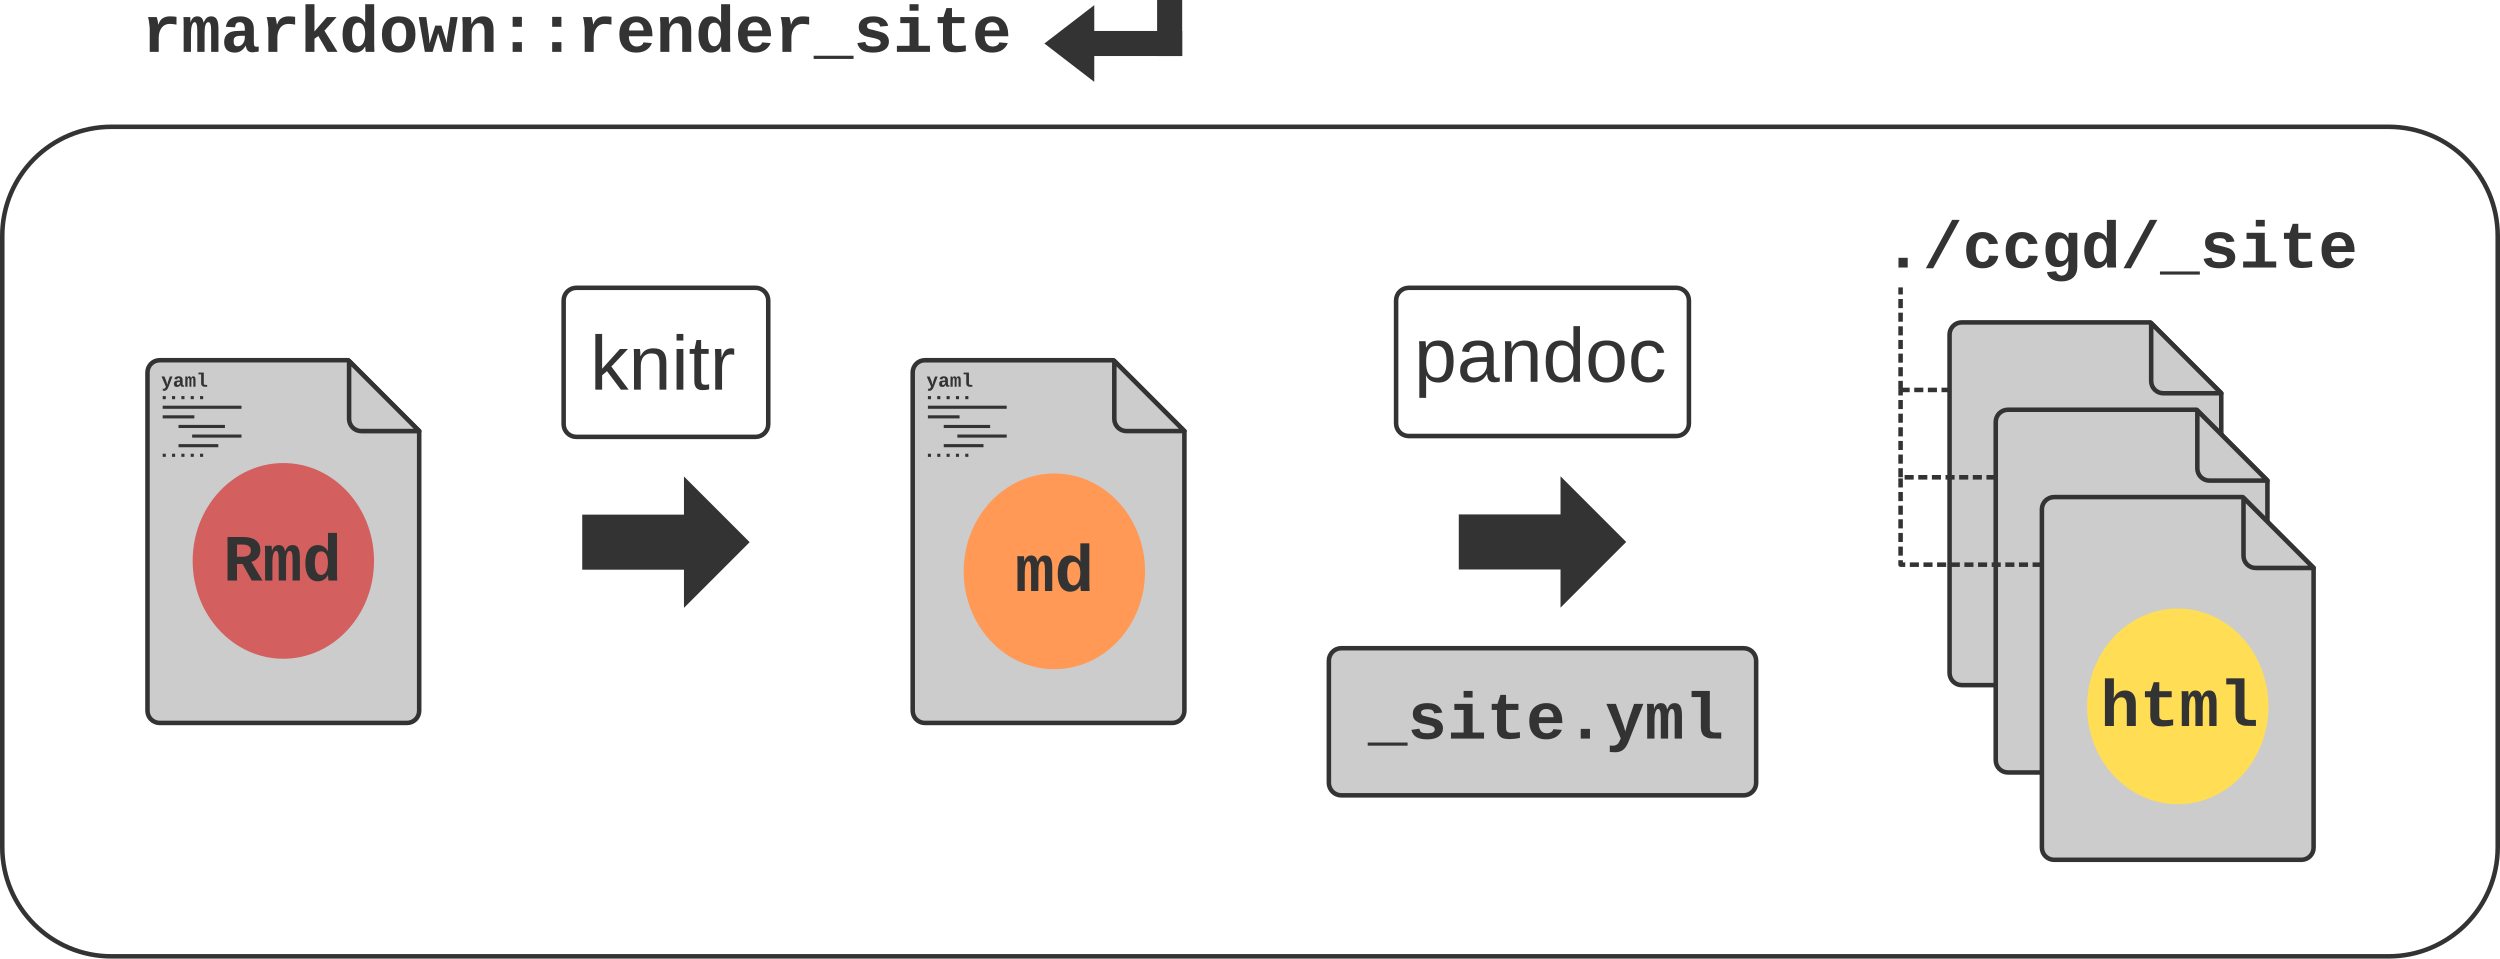
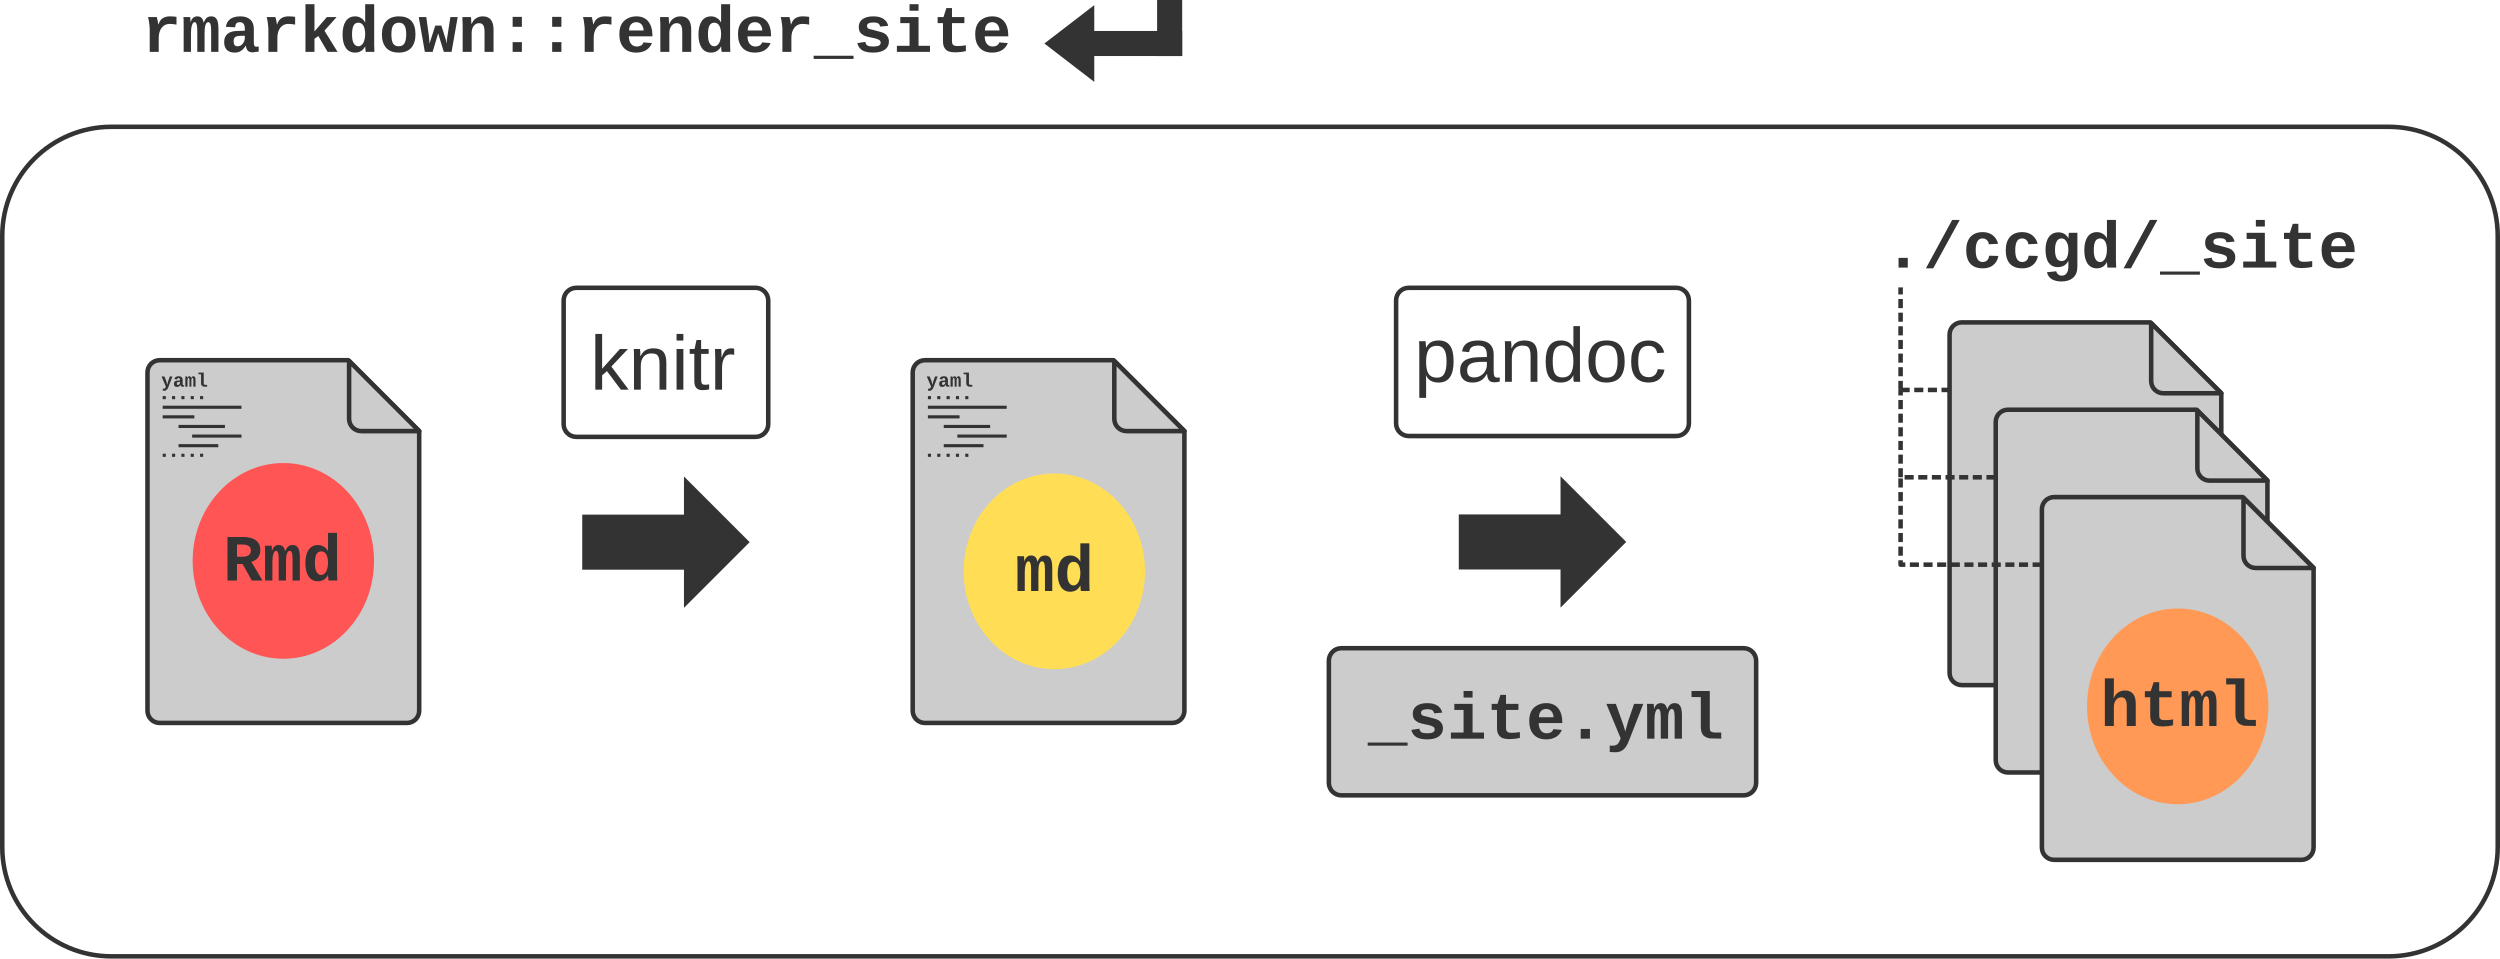
- <svg xmlns="http://www.w3.org/2000/svg" width="160.595mm" height="61.58mm" viewBox="0 0 160.595 61.58" version="1.1" id="svg8">
+ <svg xmlns="http://www.w3.org/2000/svg" width="264.583mm" height="101.454mm" viewBox="0 0 264.583 101.454" version="1.1" id="svg8">
  <defs id="defs2" />
-   <g id="layer1" transform="translate(-25.38935,-94.03544)">
+   <g id="layer1" transform="translate(-25.38935,-62.88005)">
    <g id="g2603">
-       <g id="g2527">
+       <g id="g1080" transform="matrix(1.647517,0,0,1.647517,-16.44002,-92.04489)">
        <text xml:space="preserve" style="font-style:normal;font-variant:normal;font-weight:normal;font-stretch:normal;font-size:6.35px;line-height:6.615px;font-family:Yrsa;-inkscape-font-specification:Yrsa;letter-spacing:0px;word-spacing:0px;fill:#000000;fill-opacity:1;stroke:none;stroke-width:0.265" x="34.494" y="97.37" id="text1545">
          <tspan id="tspan1543" x="34.494" y="97.37" style="font-style:normal;font-variant:normal;font-weight:bold;font-stretch:normal;font-size:4.233px;font-family:'Courier New';-inkscape-font-specification:'Courier New';fill:#333333;stroke-width:0.265">rmarkdown::render_site</tspan>
        </text>
        <g id="g2231" transform="matrix(-0.8628461,0,0,0.8628461,134.8482,71.78477)">
          <rect ry="0" y="28.093" x="38.846" height="1.866" width="7.074" id="rect1936-6" style="opacity:1;fill:#333333;fill-opacity:1;stroke:none;stroke-width:0.068;stroke-linecap:round;stroke-linejoin:round;stroke-miterlimit:4;stroke-dasharray:none;stroke-dashoffset:0;stroke-opacity:1" />
          <path id="rect1944-3" d="m 45.391,26.17 3.714,2.857 -3.714,2.857 z" style="opacity:1;fill:#333333;fill-opacity:1;stroke:none;stroke-width:0.062;stroke-linecap:round;stroke-linejoin:round;stroke-miterlimit:4;stroke-dasharray:none;stroke-dashoffset:0;stroke-opacity:1" />
          <rect ry="0" y="-40.712" x="25.788" height="1.866" width="4.172" id="rect1936-6-8" style="opacity:1;fill:#333333;fill-opacity:1;stroke:none;stroke-width:0.052;stroke-linecap:round;stroke-linejoin:round;stroke-miterlimit:4;stroke-dasharray:none;stroke-dashoffset:0;stroke-opacity:1" transform="rotate(90)" />
        </g>
-       </g>
-       <g transform="translate(2.403489,-0.3155526)" id="g2513">
-         <g id="g2065" transform="translate(26.82243,30.95913)">
-           <path id="rect812-6-5" d="m 55.577,86.532 c -0.434,0 -0.784,0.35 -0.784,0.784 v 21.733 c 0,0.434 0.35,0.784 0.784,0.784 h 15.886 c 0.434,0 0.784,-0.35 0.784,-0.784 V 91.085 L 67.694,86.532 Z" style="opacity:1;fill:#cccccc;fill-opacity:1;stroke:#333333;stroke-width:0.292;stroke-linecap:round;stroke-linejoin:round;stroke-miterlimit:4;stroke-dasharray:none;stroke-dashoffset:0;stroke-opacity:1" />
-           <path id="rect812-3" d="m 67.744,86.581 v 3.719 c 0,0.434 0.35,0.784 0.784,0.784 h 3.719 z" style="opacity:1;fill:#cccccc;fill-opacity:1;stroke:#333333;stroke-width:0.292;stroke-linecap:round;stroke-linejoin:round;stroke-miterlimit:4;stroke-dasharray:none;stroke-dashoffset:0;stroke-opacity:1" />
-           <ellipse ry="6.286" rx="5.825" cy="100.093" cx="63.894" id="path944-0" style="opacity:1;fill:#ff9955;fill-opacity:1;stroke:none;stroke-width:0.328;stroke-linecap:round;stroke-linejoin:round;stroke-miterlimit:4;stroke-dasharray:none;stroke-dashoffset:0;stroke-opacity:1" />
-           <text id="text948-6" y="101.356" x="61.367" style="font-style:normal;font-variant:normal;font-weight:normal;font-stretch:normal;font-size:6.35px;line-height:6.615px;font-family:Yrsa;-inkscape-font-specification:Yrsa;letter-spacing:0px;word-spacing:0px;fill:#333333;fill-opacity:1;stroke:none;stroke-width:0.265" xml:space="preserve">
-             <tspan style="font-style:normal;font-variant:normal;font-weight:bold;font-stretch:normal;font-size:4.233px;font-family:'Courier New';-inkscape-font-specification:'Courier New';fill:#333333;stroke-width:0.265" y="101.356" x="61.367" id="tspan946-2">md</tspan>
-           </text>
-           <path id="path1084-4-6-1" d="m 55.77,89.552 h 5.062" style="fill:none;stroke:#333333;stroke-width:0.2;stroke-linecap:butt;stroke-linejoin:miter;stroke-miterlimit:4;stroke-dasharray:none;stroke-opacity:1" />
-           <path id="path1118-5-3-7" d="m 55.77,88.935 h 2.673" style="fill:none;stroke:#333333;stroke-width:0.2;stroke-linecap:butt;stroke-linejoin:miter;stroke-miterlimit:4;stroke-dasharray:0.2, 0.4;stroke-dashoffset:0;stroke-opacity:1" />
-           <path id="path1118-2-0-2-2" d="m 55.77,92.639 h 2.673" style="fill:none;stroke:#333333;stroke-width:0.2;stroke-linecap:butt;stroke-linejoin:miter;stroke-miterlimit:4;stroke-dasharray:0.2, 0.4;stroke-dashoffset:0;stroke-opacity:1" />
-           <path id="path1161-3-0-7" d="m 55.77,90.169 h 2.034" style="fill:none;stroke:#333333;stroke-width:0.2;stroke-linecap:butt;stroke-linejoin:miter;stroke-miterlimit:4;stroke-dasharray:none;stroke-opacity:1" />
-           <path id="path1163-6-6-2" d="m 56.787,90.787 h 2.981" style="fill:none;stroke:#333333;stroke-width:0.2;stroke-linecap:butt;stroke-linejoin:miter;stroke-miterlimit:4;stroke-dasharray:none;stroke-opacity:1" />
-           <path id="path1165-1-1-2" d="m 57.662,91.404 h 3.17" style="fill:none;stroke:#333333;stroke-width:0.2;stroke-linecap:butt;stroke-linejoin:miter;stroke-miterlimit:4;stroke-dasharray:none;stroke-opacity:1" />
-           <path id="path1167-0-5-6" d="m 56.787,92.021 h 2.555" style="fill:none;stroke:#333333;stroke-width:0.2;stroke-linecap:butt;stroke-linejoin:miter;stroke-miterlimit:4;stroke-dasharray:none;stroke-opacity:1" />
-           <text id="text1349-1" y="88.233" x="55.679" style="font-style:normal;font-variant:normal;font-weight:normal;font-stretch:normal;font-size:1.246px;line-height:1.298px;font-family:Yrsa;-inkscape-font-specification:Yrsa;letter-spacing:0px;word-spacing:0px;fill:#333333;fill-opacity:1;stroke:none;stroke-width:0.052" xml:space="preserve">
-             <tspan style="font-style:normal;font-variant:normal;font-weight:bold;font-stretch:normal;font-family:'Courier New';-inkscape-font-specification:'Courier New';fill:#333333;stroke-width:0.052" y="88.233" x="55.679" id="tspan1347-0">yaml</tspan>
+         <path style="opacity:1;fill:#cccccc;fill-opacity:1;stroke:#333333;stroke-width:0.292;stroke-linecap:round;stroke-linejoin:round;stroke-miterlimit:4;stroke-dasharray:none;stroke-dashoffset:0;stroke-opacity:1" d="m 84.803,117.175 c -0.434,0 -0.784,0.35 -0.784,0.784 v 21.733 c 0,0.434 0.35,0.784 0.784,0.784 h 15.886 c 0.434,0 0.784,-0.35 0.784,-0.784 v -17.964 l -4.553,-4.553 z" id="rect812-6-5" />
+         <path style="opacity:1;fill:#cccccc;fill-opacity:1;stroke:#333333;stroke-width:0.292;stroke-linecap:round;stroke-linejoin:round;stroke-miterlimit:4;stroke-dasharray:none;stroke-dashoffset:0;stroke-opacity:1" d="m 96.97,117.225 v 3.719 c 0,0.434 0.35,0.784 0.784,0.784 h 3.719 z" id="rect812-3" />
+         <ellipse style="opacity:1;fill:#ffdd55;fill-opacity:1;stroke:none;stroke-width:0.328;stroke-linecap:round;stroke-linejoin:round;stroke-miterlimit:4;stroke-dasharray:none;stroke-dashoffset:0;stroke-opacity:1" id="path944-0" cx="93.12" cy="130.737" rx="5.825" ry="6.286" />
+         <text xml:space="preserve" style="font-style:normal;font-variant:normal;font-weight:normal;font-stretch:normal;font-size:6.35px;line-height:6.615px;font-family:Yrsa;-inkscape-font-specification:Yrsa;letter-spacing:0px;word-spacing:0px;fill:#333333;fill-opacity:1;stroke:none;stroke-width:0.265" x="90.593" y="132" id="text948-6">
+           <tspan id="tspan946-2" x="90.593" y="132" style="font-style:normal;font-variant:normal;font-weight:bold;font-stretch:normal;font-size:4.233px;font-family:'Courier New';-inkscape-font-specification:'Courier New';fill:#333333;stroke-width:0.265">md</tspan>
+         </text>
+         <path style="fill:none;stroke:#333333;stroke-width:0.2;stroke-linecap:butt;stroke-linejoin:miter;stroke-miterlimit:4;stroke-dasharray:none;stroke-opacity:1" d="m 84.996,120.196 h 5.062" id="path1084-4-6-1" />
+         <path style="fill:none;stroke:#333333;stroke-width:0.2;stroke-linecap:butt;stroke-linejoin:miter;stroke-miterlimit:4;stroke-dasharray:0.2, 0.4;stroke-dashoffset:0;stroke-opacity:1" d="m 84.996,119.578 h 2.673" id="path1118-5-3-7" />
+         <path style="fill:none;stroke:#333333;stroke-width:0.2;stroke-linecap:butt;stroke-linejoin:miter;stroke-miterlimit:4;stroke-dasharray:0.2, 0.4;stroke-dashoffset:0;stroke-opacity:1" d="m 84.996,123.282 h 2.673" id="path1118-2-0-2-2" />
+         <path style="fill:none;stroke:#333333;stroke-width:0.2;stroke-linecap:butt;stroke-linejoin:miter;stroke-miterlimit:4;stroke-dasharray:none;stroke-opacity:1" d="m 84.996,120.813 h 2.034" id="path1161-3-0-7" />
+         <path style="fill:none;stroke:#333333;stroke-width:0.2;stroke-linecap:butt;stroke-linejoin:miter;stroke-miterlimit:4;stroke-dasharray:none;stroke-opacity:1" d="m 86.013,121.43 h 2.981" id="path1163-6-6-2" />
+         <path style="fill:none;stroke:#333333;stroke-width:0.2;stroke-linecap:butt;stroke-linejoin:miter;stroke-miterlimit:4;stroke-dasharray:none;stroke-opacity:1" d="m 86.888,122.048 h 3.17" id="path1165-1-1-2" />
+         <path style="fill:none;stroke:#333333;stroke-width:0.2;stroke-linecap:butt;stroke-linejoin:miter;stroke-miterlimit:4;stroke-dasharray:none;stroke-opacity:1" d="m 86.013,122.665 h 2.555" id="path1167-0-5-6" />
+         <text xml:space="preserve" style="font-style:normal;font-variant:normal;font-weight:normal;font-stretch:normal;font-size:1.246px;line-height:1.298px;font-family:Yrsa;-inkscape-font-specification:Yrsa;letter-spacing:0px;word-spacing:0px;fill:#333333;fill-opacity:1;stroke:none;stroke-width:0.052" x="84.905" y="118.877" id="text1349-1">
+           <tspan id="tspan1347-0" x="84.905" y="118.877" style="font-style:normal;font-variant:normal;font-weight:bold;font-stretch:normal;font-family:'Courier New';-inkscape-font-specification:'Courier New';fill:#333333;stroke-width:0.052">yaml</tspan>
+         </text>
+         <path style="opacity:1;fill:#cccccc;fill-opacity:1;stroke:#333333;stroke-width:0.292;stroke-linecap:round;stroke-linejoin:round;stroke-miterlimit:4;stroke-dasharray:none;stroke-dashoffset:0;stroke-opacity:1" d="m 35.647,117.175 c -0.434,0 -0.784,0.35 -0.784,0.784 v 21.733 c 0,0.434 0.35,0.784 0.784,0.784 h 15.886 c 0.434,0 0.784,-0.35 0.784,-0.784 v -17.964 l -4.553,-4.553 z" id="rect812-6" />
+         <path style="opacity:1;fill:#cccccc;fill-opacity:1;stroke:#333333;stroke-width:0.292;stroke-linecap:round;stroke-linejoin:round;stroke-miterlimit:4;stroke-dasharray:none;stroke-dashoffset:0;stroke-opacity:1" d="m 47.814,117.225 v 3.719 c 0,0.434 0.35,0.784 0.784,0.784 h 3.719 z" id="rect812" />
+         <ellipse style="opacity:1;fill:#ff5555;fill-opacity:1;stroke:none;stroke-width:0.328;stroke-linecap:round;stroke-linejoin:round;stroke-miterlimit:4;stroke-dasharray:none;stroke-dashoffset:0;stroke-opacity:1" id="path944" cx="43.59" cy="130.066" rx="5.825" ry="6.286" />
+         <text xml:space="preserve" style="font-style:normal;font-variant:normal;font-weight:normal;font-stretch:normal;font-size:6.35px;line-height:6.615px;font-family:Yrsa;-inkscape-font-specification:Yrsa;letter-spacing:0px;word-spacing:0px;fill:#333333;fill-opacity:1;stroke:none;stroke-width:0.265" x="39.724" y="131.329" id="text948">
+           <tspan id="tspan946" x="39.724" y="131.329" style="font-style:normal;font-variant:normal;font-weight:bold;font-stretch:normal;font-size:4.233px;font-family:'Courier New';-inkscape-font-specification:'Courier New';fill:#333333;stroke-width:0.265">Rmd</tspan>
+         </text>
+         <path style="fill:none;stroke:#333333;stroke-width:0.2;stroke-linecap:butt;stroke-linejoin:miter;stroke-miterlimit:4;stroke-dasharray:none;stroke-opacity:1" d="m 35.84,120.196 h 5.062" id="path1084-4-6-15" />
+         <path style="fill:none;stroke:#333333;stroke-width:0.2;stroke-linecap:butt;stroke-linejoin:miter;stroke-miterlimit:4;stroke-dasharray:0.2, 0.4;stroke-dashoffset:0;stroke-opacity:1" d="m 35.84,119.578 h 2.673" id="path1118-5-3-9" />
+         <path style="fill:none;stroke:#333333;stroke-width:0.2;stroke-linecap:butt;stroke-linejoin:miter;stroke-miterlimit:4;stroke-dasharray:0.2, 0.4;stroke-dashoffset:0;stroke-opacity:1" d="m 35.84,123.282 h 2.673" id="path1118-2-0-2-4" />
+         <path style="fill:none;stroke:#333333;stroke-width:0.2;stroke-linecap:butt;stroke-linejoin:miter;stroke-miterlimit:4;stroke-dasharray:none;stroke-opacity:1" d="m 35.84,120.813 h 2.034" id="path1161-3-0-9" />
+         <path style="fill:none;stroke:#333333;stroke-width:0.2;stroke-linecap:butt;stroke-linejoin:miter;stroke-miterlimit:4;stroke-dasharray:none;stroke-opacity:1" d="m 36.857,121.43 h 2.981" id="path1163-6-6-0" />
+         <path style="fill:none;stroke:#333333;stroke-width:0.2;stroke-linecap:butt;stroke-linejoin:miter;stroke-miterlimit:4;stroke-dasharray:none;stroke-opacity:1" d="m 37.732,122.048 h 3.17" id="path1165-1-1-91" />
+         <path style="fill:none;stroke:#333333;stroke-width:0.2;stroke-linecap:butt;stroke-linejoin:miter;stroke-miterlimit:4;stroke-dasharray:none;stroke-opacity:1" d="m 36.857,122.665 h 2.555" id="path1167-0-5-7" />
+         <text xml:space="preserve" style="font-style:normal;font-variant:normal;font-weight:normal;font-stretch:normal;font-size:1.246px;line-height:1.298px;font-family:Yrsa;-inkscape-font-specification:Yrsa;letter-spacing:0px;word-spacing:0px;fill:#333333;fill-opacity:1;stroke:none;stroke-width:0.052" x="35.749" y="118.877" id="text1349-7">
+           <tspan id="tspan1347-1" x="35.749" y="118.877" style="font-style:normal;font-variant:normal;font-weight:bold;font-stretch:normal;font-family:'Courier New';-inkscape-font-specification:'Courier New';fill:#333333;stroke-width:0.052">yaml</tspan>
+         </text>
+         <path style="opacity:1;fill:#cccccc;fill-opacity:1;stroke:#333333;stroke-width:0.292;stroke-linecap:round;stroke-linejoin:round;stroke-miterlimit:4;stroke-dasharray:none;stroke-dashoffset:0;stroke-opacity:1" d="m 151.41,114.745 c -0.434,0 -0.784,0.35 -0.784,0.784 v 5.433 c 0,5.433 0,10.866 0,16.3 0,0.434 0.35,0.784 0.784,0.784 h 15.886 c 0.434,0 0.784,-0.35 0.784,-0.784 v -17.964 l -4.553,-4.553 z" id="rect812-6-5-2" />
+         <path style="opacity:1;fill:#cccccc;fill-opacity:1;stroke:#333333;stroke-width:0.292;stroke-linecap:round;stroke-linejoin:round;stroke-miterlimit:4;stroke-dasharray:none;stroke-dashoffset:0;stroke-opacity:1" d="m 163.576,114.795 v 3.719 c 0,0.434 0.35,0.784 0.784,0.784 h 3.719 z" id="rect812-3-9" />
+         <path style="opacity:1;fill:#cccccc;fill-opacity:1;stroke:#333333;stroke-width:0.292;stroke-linecap:round;stroke-linejoin:round;stroke-miterlimit:4;stroke-dasharray:none;stroke-dashoffset:0;stroke-opacity:1" d="m 154.375,120.356 c -0.434,0 -0.784,0.35 -0.784,0.784 v 5.433 c 0,5.433 0,10.866 0,16.3 0,0.434 0.35,0.784 0.784,0.784 h 15.886 c 0.434,0 0.784,-0.35 0.784,-0.784 v -17.964 l -4.553,-4.553 z" id="rect812-6-5-27" />
+         <path style="opacity:1;fill:#cccccc;fill-opacity:1;stroke:#333333;stroke-width:0.292;stroke-linecap:round;stroke-linejoin:round;stroke-miterlimit:4;stroke-dasharray:none;stroke-dashoffset:0;stroke-opacity:1" d="m 166.542,120.406 v 3.719 c 0,0.434 0.35,0.784 0.784,0.784 h 3.719 z" id="rect812-3-0" />
+         <path style="opacity:1;fill:#cccccc;fill-opacity:1;stroke:#333333;stroke-width:0.292;stroke-linecap:round;stroke-linejoin:round;stroke-miterlimit:4;stroke-dasharray:none;stroke-dashoffset:0;stroke-opacity:1" d="m 157.34,125.968 c -0.434,0 -0.784,0.35 -0.784,0.784 v 5.433 c 0,5.433 0,10.866 0,16.3 0,0.434 0.35,0.784 0.784,0.784 h 15.886 c 0.434,0 0.784,-0.35 0.784,-0.784 v -17.964 l -4.553,-4.553 z" id="rect812-6-5-3" />
+         <path style="opacity:1;fill:#cccccc;fill-opacity:1;stroke:#333333;stroke-width:0.292;stroke-linecap:round;stroke-linejoin:round;stroke-miterlimit:4;stroke-dasharray:none;stroke-dashoffset:0;stroke-opacity:1" d="m 169.507,126.018 v 3.719 c 0,0.434 0.35,0.784 0.784,0.784 h 3.719 z" id="rect812-3-6" />
+         <ellipse style="opacity:1;fill:#ff9955;fill-opacity:1;stroke:none;stroke-width:0.328;stroke-linecap:round;stroke-linejoin:round;stroke-miterlimit:4;stroke-dasharray:none;stroke-dashoffset:0;stroke-opacity:1" id="path944-0-1" cx="165.283" cy="139.411" rx="5.825" ry="6.286" />
+         <text xml:space="preserve" style="font-style:normal;font-variant:normal;font-weight:normal;font-stretch:normal;font-size:6.35px;line-height:6.615px;font-family:Yrsa;-inkscape-font-specification:Yrsa;letter-spacing:0px;word-spacing:0px;fill:#333333;fill-opacity:1;stroke:none;stroke-width:0.265" x="160.306" y="140.674" id="text948-6-8">
+           <tspan id="tspan946-2-7" x="160.306" y="140.674" style="font-style:normal;font-variant:normal;font-weight:bold;font-stretch:normal;font-size:4.233px;font-family:'Courier New';-inkscape-font-specification:'Courier New';fill:#333333;stroke-width:0.265">html</tspan>
+         </text>
+         <text xml:space="preserve" style="font-style:normal;font-variant:normal;font-weight:normal;font-stretch:normal;font-size:6.35px;line-height:6.615px;font-family:Yrsa;-inkscape-font-specification:Yrsa;letter-spacing:0px;word-spacing:0px;fill:#333333;fill-opacity:1;stroke:none;stroke-width:0.265" x="146.377" y="111.226" id="text1868">
+           <tspan id="tspan1866" x="146.377" y="111.226" style="font-style:normal;font-variant:normal;font-weight:bold;font-stretch:normal;font-size:4.233px;font-family:'Courier New';-inkscape-font-specification:'Courier New';fill:#333333;stroke-width:0.265">./ccgd/_site</tspan>
+         </text>
+         <path style="fill:none;stroke:#333333;stroke-width:0.292;stroke-linecap:butt;stroke-linejoin:round;stroke-miterlimit:4;stroke-dasharray:0.584, 0.292;stroke-dashoffset:0;stroke-opacity:1" d="m 147.48,119.084 1e-5,-6.588" id="path1905" />
+         <path style="fill:none;stroke:#333333;stroke-width:0.292;stroke-linecap:butt;stroke-linejoin:round;stroke-miterlimit:4;stroke-dasharray:0.584, 0.292;stroke-dashoffset:0;stroke-opacity:1" d="m 147.48,124.696 v -3.251 l -1e-5,-2.361" id="path1908" />
+         <path style="fill:none;stroke:#333333;stroke-width:0.292;stroke-linecap:butt;stroke-linejoin:round;stroke-miterlimit:4;stroke-dasharray:0.584, 0.292;stroke-dashoffset:0;stroke-opacity:1" d="m 156.543,130.307 -9.063,-7e-5 h 1e-5 v -5.611" id="path1890" />
+         <path style="fill:none;stroke:#333333;stroke-width:0.292;stroke-linecap:butt;stroke-linejoin:miter;stroke-miterlimit:4;stroke-dasharray:0.584, 0.292;stroke-dashoffset:0;stroke-opacity:1" d="m 147.48,119.084 3.132,2.4e-4" id="path1910" />
+         <path style="fill:none;stroke:#333333;stroke-width:0.292;stroke-linecap:butt;stroke-linejoin:miter;stroke-miterlimit:4;stroke-dasharray:0.584, 0.292;stroke-dashoffset:0;stroke-opacity:1" d="m 153.577,124.696 -6.098,1.2e-4" id="path1912" />
+         <g id="g2094" transform="translate(24.8579,27.76877)">
+           <rect ry="0.813" y="84.755" x="36.739" height="9.575" width="13.143" id="rect886-5-9" style="opacity:1;fill:none;fill-opacity:1;stroke:#333333;stroke-width:0.292;stroke-linecap:round;stroke-linejoin:round;stroke-miterlimit:4;stroke-dasharray:none;stroke-dashoffset:0;stroke-opacity:1" />
+           <text id="text1018" y="91.294" x="38.447" style="font-style:normal;font-variant:normal;font-weight:normal;font-stretch:normal;font-size:6.35px;line-height:6.615px;font-family:Yrsa;-inkscape-font-specification:Yrsa;letter-spacing:0px;word-spacing:0px;fill:#333333;fill-opacity:1;stroke:none;stroke-width:0.265" xml:space="preserve">
+             <tspan style="font-style:normal;font-variant:normal;font-weight:normal;font-stretch:normal;font-size:4.939px;font-family:Arial;-inkscape-font-specification:Arial;fill:#333333;stroke-width:0.265" y="91.294" x="38.447" id="tspan1016">knitr</tspan>
          </text>
        </g>
-         <g id="g1739" transform="translate(17.58492,31.3876)">
-           <path id="rect812-6" d="m 15.659,86.103 c -0.434,0 -0.784,0.35 -0.784,0.784 v 21.733 c 0,0.434 0.35,0.784 0.784,0.784 h 15.886 c 0.434,0 0.784,-0.35 0.784,-0.784 V 90.656 L 27.775,86.103 Z" style="opacity:1;fill:#cccccc;fill-opacity:1;stroke:#333333;stroke-width:0.292;stroke-linecap:round;stroke-linejoin:round;stroke-miterlimit:4;stroke-dasharray:none;stroke-dashoffset:0;stroke-opacity:1" />
-           <path id="rect812" d="m 27.825,86.153 v 3.719 c 0,0.434 0.35,0.784 0.784,0.784 h 3.719 z" style="opacity:1;fill:#cccccc;fill-opacity:1;stroke:#333333;stroke-width:0.292;stroke-linecap:round;stroke-linejoin:round;stroke-miterlimit:4;stroke-dasharray:none;stroke-dashoffset:0;stroke-opacity:1" />
-           <ellipse ry="6.286" rx="5.825" cy="98.994" cx="23.602" id="path944" style="opacity:1;fill:#d35f5f;fill-opacity:1;stroke:none;stroke-width:0.328;stroke-linecap:round;stroke-linejoin:round;stroke-miterlimit:4;stroke-dasharray:none;stroke-dashoffset:0;stroke-opacity:1" />
-           <text id="text948" y="100.257" x="19.735" style="font-style:normal;font-variant:normal;font-weight:normal;font-stretch:normal;font-size:6.35px;line-height:6.615px;font-family:Yrsa;-inkscape-font-specification:Yrsa;letter-spacing:0px;word-spacing:0px;fill:#333333;fill-opacity:1;stroke:none;stroke-width:0.265" xml:space="preserve">
-             <tspan style="font-style:normal;font-variant:normal;font-weight:bold;font-stretch:normal;font-size:4.233px;font-family:'Courier New';-inkscape-font-specification:'Courier New';fill:#333333;stroke-width:0.265" y="100.257" x="19.735" id="tspan946">Rmd</tspan>
-           </text>
-           <path id="path1084-4-6-15" d="m 15.851,89.124 h 5.062" style="fill:none;stroke:#333333;stroke-width:0.2;stroke-linecap:butt;stroke-linejoin:miter;stroke-miterlimit:4;stroke-dasharray:none;stroke-opacity:1" />
-           <path id="path1118-5-3-9" d="m 15.851,88.506 h 2.673" style="fill:none;stroke:#333333;stroke-width:0.2;stroke-linecap:butt;stroke-linejoin:miter;stroke-miterlimit:4;stroke-dasharray:0.2, 0.4;stroke-dashoffset:0;stroke-opacity:1" />
-           <path id="path1118-2-0-2-4" d="m 15.851,92.21 h 2.673" style="fill:none;stroke:#333333;stroke-width:0.2;stroke-linecap:butt;stroke-linejoin:miter;stroke-miterlimit:4;stroke-dasharray:0.2, 0.4;stroke-dashoffset:0;stroke-opacity:1" />
-           <path id="path1161-3-0-9" d="m 15.851,89.741 h 2.034" style="fill:none;stroke:#333333;stroke-width:0.2;stroke-linecap:butt;stroke-linejoin:miter;stroke-miterlimit:4;stroke-dasharray:none;stroke-opacity:1" />
-           <path id="path1163-6-6-0" d="m 16.869,90.358 h 2.981" style="fill:none;stroke:#333333;stroke-width:0.2;stroke-linecap:butt;stroke-linejoin:miter;stroke-miterlimit:4;stroke-dasharray:none;stroke-opacity:1" />
-           <path id="path1165-1-1-91" d="m 17.744,90.976 h 3.17" style="fill:none;stroke:#333333;stroke-width:0.2;stroke-linecap:butt;stroke-linejoin:miter;stroke-miterlimit:4;stroke-dasharray:none;stroke-opacity:1" />
-           <path id="path1167-0-5-7" d="M 16.869,91.593 H 19.424" style="fill:none;stroke:#333333;stroke-width:0.2;stroke-linecap:butt;stroke-linejoin:miter;stroke-miterlimit:4;stroke-dasharray:none;stroke-opacity:1" />
-           <text id="text1349-7" y="87.805" x="15.761" style="font-style:normal;font-variant:normal;font-weight:normal;font-stretch:normal;font-size:1.246px;line-height:1.298px;font-family:Yrsa;-inkscape-font-specification:Yrsa;letter-spacing:0px;word-spacing:0px;fill:#333333;fill-opacity:1;stroke:none;stroke-width:0.052" xml:space="preserve">
-             <tspan style="font-style:normal;font-variant:normal;font-weight:bold;font-stretch:normal;font-family:'Courier New';-inkscape-font-specification:'Courier New';fill:#333333;stroke-width:0.052" y="87.805" x="15.761" id="tspan1347-1">yaml</tspan>
-           </text>
+         <g id="g1986" style="fill:#333333" transform="translate(25.07376,16.70924)">
+           <rect ry="0" y="110.385" x="37.717" height="3.537" width="7.074" id="rect1936" style="opacity:1;fill:#333333;fill-opacity:1;stroke:none;stroke-width:0.094;stroke-linecap:round;stroke-linejoin:round;stroke-miterlimit:4;stroke-dasharray:none;stroke-dashoffset:0;stroke-opacity:1" />
+           <path id="rect1944" d="m 44.252,107.934 4.22,4.22 -4.22,4.22 z" style="opacity:1;fill:#333333;fill-opacity:1;stroke:none;stroke-width:0.081;stroke-linecap:round;stroke-linejoin:round;stroke-miterlimit:4;stroke-dasharray:none;stroke-dashoffset:0;stroke-opacity:1" />
        </g>
-         <g id="g1930" transform="translate(-17.30612,35.42496)">
-           <path id="rect812-6-5-2" d="m 166.312,79.636 c -0.434,0 -0.784,0.35 -0.784,0.784 v 5.433 c 0,5.433 0,10.866 0,16.3 0,0.434 0.35,0.784 0.784,0.784 h 15.886 c 0.434,0 0.784,-0.35 0.784,-0.784 V 84.189 l -4.553,-4.553 z" style="opacity:1;fill:#cccccc;fill-opacity:1;stroke:#333333;stroke-width:0.292;stroke-linecap:round;stroke-linejoin:round;stroke-miterlimit:4;stroke-dasharray:none;stroke-dashoffset:0;stroke-opacity:1" />
-           <path id="rect812-3-9" d="m 178.479,79.686 v 3.719 c 0,0.434 0.35,0.784 0.784,0.784 h 3.719 z" style="opacity:1;fill:#cccccc;fill-opacity:1;stroke:#333333;stroke-width:0.292;stroke-linecap:round;stroke-linejoin:round;stroke-miterlimit:4;stroke-dasharray:none;stroke-dashoffset:0;stroke-opacity:1" />
-           <path id="rect812-6-5-27" d="m 169.278,85.247 c -0.434,0 -0.784,0.35 -0.784,0.784 v 5.433 c 0,5.433 0,10.866 0,16.3 0,0.434 0.35,0.784 0.784,0.784 h 15.886 c 0.434,0 0.784,-0.35 0.784,-0.784 V 89.8 l -4.553,-4.553 z" style="opacity:1;fill:#cccccc;fill-opacity:1;stroke:#333333;stroke-width:0.292;stroke-linecap:round;stroke-linejoin:round;stroke-miterlimit:4;stroke-dasharray:none;stroke-dashoffset:0;stroke-opacity:1" />
-           <path id="rect812-3-0" d="m 181.444,85.297 v 3.719 c 0,0.434 0.35,0.784 0.784,0.784 h 3.719 z" style="opacity:1;fill:#cccccc;fill-opacity:1;stroke:#333333;stroke-width:0.292;stroke-linecap:round;stroke-linejoin:round;stroke-miterlimit:4;stroke-dasharray:none;stroke-dashoffset:0;stroke-opacity:1" />
-           <path id="rect812-6-5-3" d="m 172.243,90.858 c -0.434,0 -0.784,0.35 -0.784,0.784 v 5.433 c 0,5.433 0,10.866 0,16.3 0,0.434 0.35,0.784 0.784,0.784 h 15.886 c 0.434,0 0.784,-0.35 0.784,-0.784 V 95.411 l -4.553,-4.553 z" style="opacity:1;fill:#cccccc;fill-opacity:1;stroke:#333333;stroke-width:0.292;stroke-linecap:round;stroke-linejoin:round;stroke-miterlimit:4;stroke-dasharray:none;stroke-dashoffset:0;stroke-opacity:1" />
-           <path id="rect812-3-6" d="m 184.41,90.908 v 3.719 c 0,0.434 0.35,0.784 0.784,0.784 h 3.719 z" style="opacity:1;fill:#cccccc;fill-opacity:1;stroke:#333333;stroke-width:0.292;stroke-linecap:round;stroke-linejoin:round;stroke-miterlimit:4;stroke-dasharray:none;stroke-dashoffset:0;stroke-opacity:1" />
-           <ellipse ry="6.286" rx="5.825" cy="104.302" cx="180.186" id="path944-0-1" style="opacity:1;fill:#ffdd55;fill-opacity:1;stroke:none;stroke-width:0.328;stroke-linecap:round;stroke-linejoin:round;stroke-miterlimit:4;stroke-dasharray:none;stroke-dashoffset:0;stroke-opacity:1" />
-           <text id="text948-6-8" y="105.565" x="175.209" style="font-style:normal;font-variant:normal;font-weight:normal;font-stretch:normal;font-size:6.35px;line-height:6.615px;font-family:Yrsa;-inkscape-font-specification:Yrsa;letter-spacing:0px;word-spacing:0px;fill:#333333;fill-opacity:1;stroke:none;stroke-width:0.265" xml:space="preserve">
-             <tspan style="font-style:normal;font-variant:normal;font-weight:bold;font-stretch:normal;font-size:4.233px;font-family:'Courier New';-inkscape-font-specification:'Courier New';fill:#333333;stroke-width:0.265" y="105.565" x="175.209" id="tspan946-2-7">html</tspan>
-           </text>
-           <text id="text1868" y="76.116" x="161.279" style="font-style:normal;font-variant:normal;font-weight:normal;font-stretch:normal;font-size:6.35px;line-height:6.615px;font-family:Yrsa;-inkscape-font-specification:Yrsa;letter-spacing:0px;word-spacing:0px;fill:#333333;fill-opacity:1;stroke:none;stroke-width:0.265" xml:space="preserve">
-             <tspan style="font-style:normal;font-variant:normal;font-weight:bold;font-stretch:normal;font-size:4.233px;font-family:'Courier New';-inkscape-font-specification:'Courier New';fill:#333333;stroke-width:0.265" y="76.116" x="161.279" id="tspan1866">./ccgd/_site</tspan>
-           </text>
-           <path id="path1905" d="m 162.382,83.975 1e-5,-6.588" style="fill:none;stroke:#333333;stroke-width:0.292;stroke-linecap:butt;stroke-linejoin:round;stroke-miterlimit:4;stroke-dasharray:0.584, 0.292;stroke-dashoffset:0;stroke-opacity:1" />
-           <path transform="scale(0.2645833)" id="path1908" d="M 613.729,338.595 V 326.308 l -1e-5,-8.922" style="fill:none;stroke:#333333;stroke-width:1.104;stroke-linecap:butt;stroke-linejoin:round;stroke-miterlimit:4;stroke-dasharray:2.208, 1.104;stroke-dashoffset:0;stroke-opacity:1" />
-           <path transform="scale(0.2645833)" id="path1890" d="m 647.983,359.803 -34.254,-2.8e-4 h 3e-5 v -21.207" style="fill:none;stroke:#333333;stroke-width:1.104;stroke-linecap:butt;stroke-linejoin:round;stroke-miterlimit:4;stroke-dasharray:2.208, 1.104;stroke-dashoffset:0;stroke-opacity:1" />
-           <path id="path1910" d="m 162.382,83.975 3.132,2.36e-4" style="fill:none;stroke:#333333;stroke-width:0.292;stroke-linecap:butt;stroke-linejoin:miter;stroke-miterlimit:4;stroke-dasharray:0.584, 0.292;stroke-dashoffset:0;stroke-opacity:1" />
-           <path id="path1912" d="m 168.48,89.587 -6.098,1.22e-4" style="fill:none;stroke:#333333;stroke-width:0.292;stroke-linecap:butt;stroke-linejoin:miter;stroke-miterlimit:4;stroke-dasharray:0.584, 0.292;stroke-dashoffset:0;stroke-opacity:1" />
-         </g>
-         <g id="g2251" transform="translate(15.66516,19.52638)">
-           <g transform="translate(6.789252,8.55794)" id="g2094">
-             <rect style="opacity:1;fill:none;fill-opacity:1;stroke:#333333;stroke-width:0.292;stroke-linecap:round;stroke-linejoin:round;stroke-miterlimit:4;stroke-dasharray:none;stroke-dashoffset:0;stroke-opacity:1" id="rect886-5-9" width="13.143" height="9.575" x="36.739" y="84.755" ry="0.813" />
-             <text xml:space="preserve" style="font-style:normal;font-variant:normal;font-weight:normal;font-stretch:normal;font-size:6.35px;line-height:6.615px;font-family:Yrsa;-inkscape-font-specification:Yrsa;letter-spacing:0px;word-spacing:0px;fill:#333333;fill-opacity:1;stroke:none;stroke-width:0.265" x="38.447" y="91.294" id="text1018">
-               <tspan id="tspan1016" x="38.447" y="91.294" style="font-style:normal;font-variant:normal;font-weight:normal;font-stretch:normal;font-size:4.939px;font-family:Arial;-inkscape-font-specification:Arial;fill:#333333;stroke-width:0.265">knitr</tspan>
-             </text>
-           </g>
-           <g transform="translate(7.00511,-2.501585)" style="fill:#333333" id="g1986">
-             <rect style="opacity:1;fill:#333333;fill-opacity:1;stroke:none;stroke-width:0.094;stroke-linecap:round;stroke-linejoin:round;stroke-miterlimit:4;stroke-dasharray:none;stroke-dashoffset:0;stroke-opacity:1" id="rect1936" width="7.074" height="3.537" x="37.717" y="110.385" ry="0" />
-             <path style="opacity:1;fill:#333333;fill-opacity:1;stroke:none;stroke-width:0.081;stroke-linecap:round;stroke-linejoin:round;stroke-miterlimit:4;stroke-dasharray:none;stroke-dashoffset:0;stroke-opacity:1" d="m 44.252,107.934 4.22,4.22 -4.22,4.22 z" id="rect1944" />
-           </g>
-         </g>
-         <rect style="opacity:1;fill:none;fill-opacity:1;stroke:#333333;stroke-width:0.292;stroke-linecap:round;stroke-linejoin:round;stroke-miterlimit:4;stroke-dasharray:none;stroke-dashoffset:0;stroke-opacity:1" id="rect886-5" width="18.81" height="9.521" x="112.668" y="112.84" ry="0.809" />
-         <text xml:space="preserve" style="font-style:normal;font-variant:normal;font-weight:normal;font-stretch:normal;font-size:6.35px;line-height:6.615px;font-family:Yrsa;-inkscape-font-specification:Yrsa;letter-spacing:0px;word-spacing:0px;fill:#333333;fill-opacity:1;stroke:none;stroke-width:0.265" x="113.831" y="118.877" id="text1022">
-           <tspan id="tspan1020" x="113.831" y="118.877" style="font-style:normal;font-variant:normal;font-weight:normal;font-stretch:normal;font-size:4.939px;font-family:Arial;-inkscape-font-specification:Arial;fill:#333333;stroke-width:0.265">pandoc</tspan>
+         <rect style="opacity:1;fill:none;fill-opacity:1;stroke:#333333;stroke-width:0.292;stroke-linecap:round;stroke-linejoin:round;stroke-miterlimit:4;stroke-dasharray:none;stroke-dashoffset:0;stroke-opacity:1" id="rect886-5" width="18.81" height="9.521" x="115.071" y="112.524" ry="0.809" />
+         <text xml:space="preserve" style="font-style:normal;font-variant:normal;font-weight:normal;font-stretch:normal;font-size:6.35px;line-height:6.615px;font-family:Yrsa;-inkscape-font-specification:Yrsa;letter-spacing:0px;word-spacing:0px;fill:#333333;fill-opacity:1;stroke:none;stroke-width:0.265" x="116.235" y="118.561" id="text1022">
+           <tspan id="tspan1020" x="116.235" y="118.561" style="font-style:normal;font-variant:normal;font-weight:normal;font-stretch:normal;font-size:4.939px;font-family:Arial;-inkscape-font-specification:Arial;fill:#333333;stroke-width:0.265">pandoc</tspan>
        </text>
-         <g transform="translate(78.9785,17.01125)" id="g1986-1" style="fill:#333333">
-           <rect ry="0" y="110.385" x="37.717" height="3.537" width="7.074" id="rect1936-2" style="opacity:1;fill:#333333;fill-opacity:1;stroke:none;stroke-width:0.094;stroke-linecap:round;stroke-linejoin:round;stroke-miterlimit:4;stroke-dasharray:none;stroke-dashoffset:0;stroke-opacity:1" />
-           <path id="rect1944-9" d="m 44.252,107.934 4.22,4.22 -4.22,4.22 z" style="opacity:1;fill:#333333;fill-opacity:1;stroke:none;stroke-width:0.081;stroke-linecap:round;stroke-linejoin:round;stroke-miterlimit:4;stroke-dasharray:none;stroke-dashoffset:0;stroke-opacity:1" />
-         </g>
-         <g id="g2083" transform="translate(-15.97999,42.33806)">
-           <rect ry="0.803" y="93.652" x="124.329" height="9.453" width="27.448" id="rect886-5-7" style="opacity:1;fill:#cccccc;fill-opacity:1;stroke:#333333;stroke-width:0.292;stroke-linecap:round;stroke-linejoin:round;stroke-miterlimit:4;stroke-dasharray:none;stroke-dashoffset:0;stroke-opacity:1" />
-           <text id="text1549" y="99.463" x="126.838" style="font-style:normal;font-variant:normal;font-weight:normal;font-stretch:normal;font-size:6.35px;line-height:6.615px;font-family:'Courier New';-inkscape-font-specification:'Courier New';letter-spacing:0px;word-spacing:0px;fill:#333333;fill-opacity:1;stroke:none;stroke-width:0.265" xml:space="preserve">
-             <tspan style="font-style:normal;font-variant:normal;font-weight:bold;font-stretch:normal;font-size:4.233px;font-family:'Courier New';-inkscape-font-specification:'Courier New';fill:#333333;stroke-width:0.265" y="99.463" x="126.838" id="tspan1547">_site.yml</tspan>
-           </text>
-         </g>
+         <rect style="opacity:1;fill:#333333;fill-opacity:1;stroke:none;stroke-width:0.094;stroke-linecap:round;stroke-linejoin:round;stroke-miterlimit:4;stroke-dasharray:none;stroke-dashoffset:0;stroke-opacity:1" id="rect1936-2" width="7.074" height="3.537" x="119.099" y="127.081" ry="0" />
+         <path style="opacity:1;fill:#333333;fill-opacity:1;stroke:none;stroke-width:0.081;stroke-linecap:round;stroke-linejoin:round;stroke-miterlimit:4;stroke-dasharray:none;stroke-dashoffset:0;stroke-opacity:1" d="m 125.634,124.629 4.22,4.22 -4.22,4.22 z" id="rect1944-9" />
+         <rect style="opacity:1;fill:#cccccc;fill-opacity:1;stroke:#333333;stroke-width:0.292;stroke-linecap:round;stroke-linejoin:round;stroke-miterlimit:4;stroke-dasharray:none;stroke-dashoffset:0;stroke-opacity:1" id="rect886-5-7" width="27.448" height="9.453" x="110.752" y="135.674" ry="0.803" />
+         <text xml:space="preserve" style="font-style:normal;font-variant:normal;font-weight:normal;font-stretch:normal;font-size:6.35px;line-height:6.615px;font-family:'Courier New';-inkscape-font-specification:'Courier New';letter-spacing:0px;word-spacing:0px;fill:#333333;fill-opacity:1;stroke:none;stroke-width:0.265" x="113.261" y="141.486" id="text1549">
+           <tspan id="tspan1547" x="113.261" y="141.486" style="font-style:normal;font-variant:normal;font-weight:bold;font-stretch:normal;font-size:4.233px;font-family:'Courier New';-inkscape-font-specification:'Courier New';fill:#333333;stroke-width:0.265">_site.yml</tspan>
+         </text>
+         <rect style="opacity:1;fill:none;fill-opacity:1;stroke:#333333;stroke-width:0.292;stroke-linecap:round;stroke-linejoin:round;stroke-miterlimit:4;stroke-dasharray:none;stroke-dashoffset:0;stroke-opacity:1" id="rect2365" width="160.303" height="53.288" x="25.535" y="102.181" ry="7.012" />
      </g>
-       <rect ry="7.012" y="102.181" x="25.535" height="53.288" width="160.303" id="rect2365" style="opacity:1;fill:none;fill-opacity:1;stroke:#333333;stroke-width:0.292;stroke-linecap:round;stroke-linejoin:round;stroke-miterlimit:4;stroke-dasharray:none;stroke-dashoffset:0;stroke-opacity:1" />
    </g>
  </g>
</svg>
